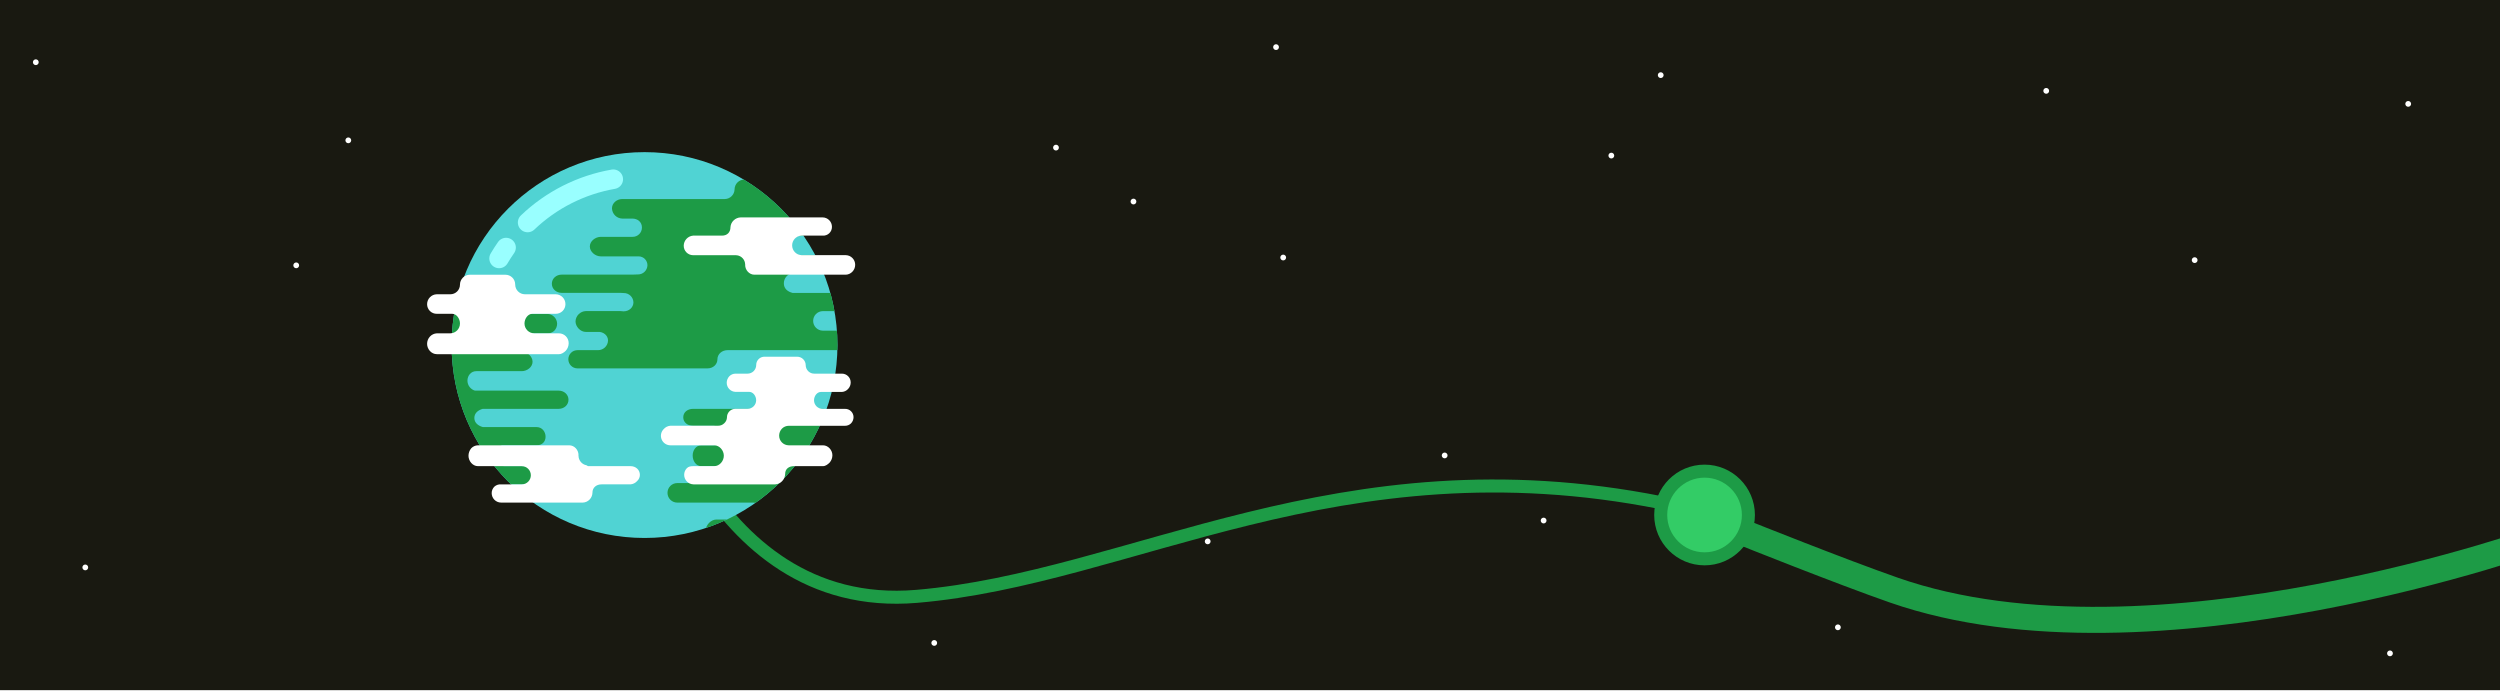
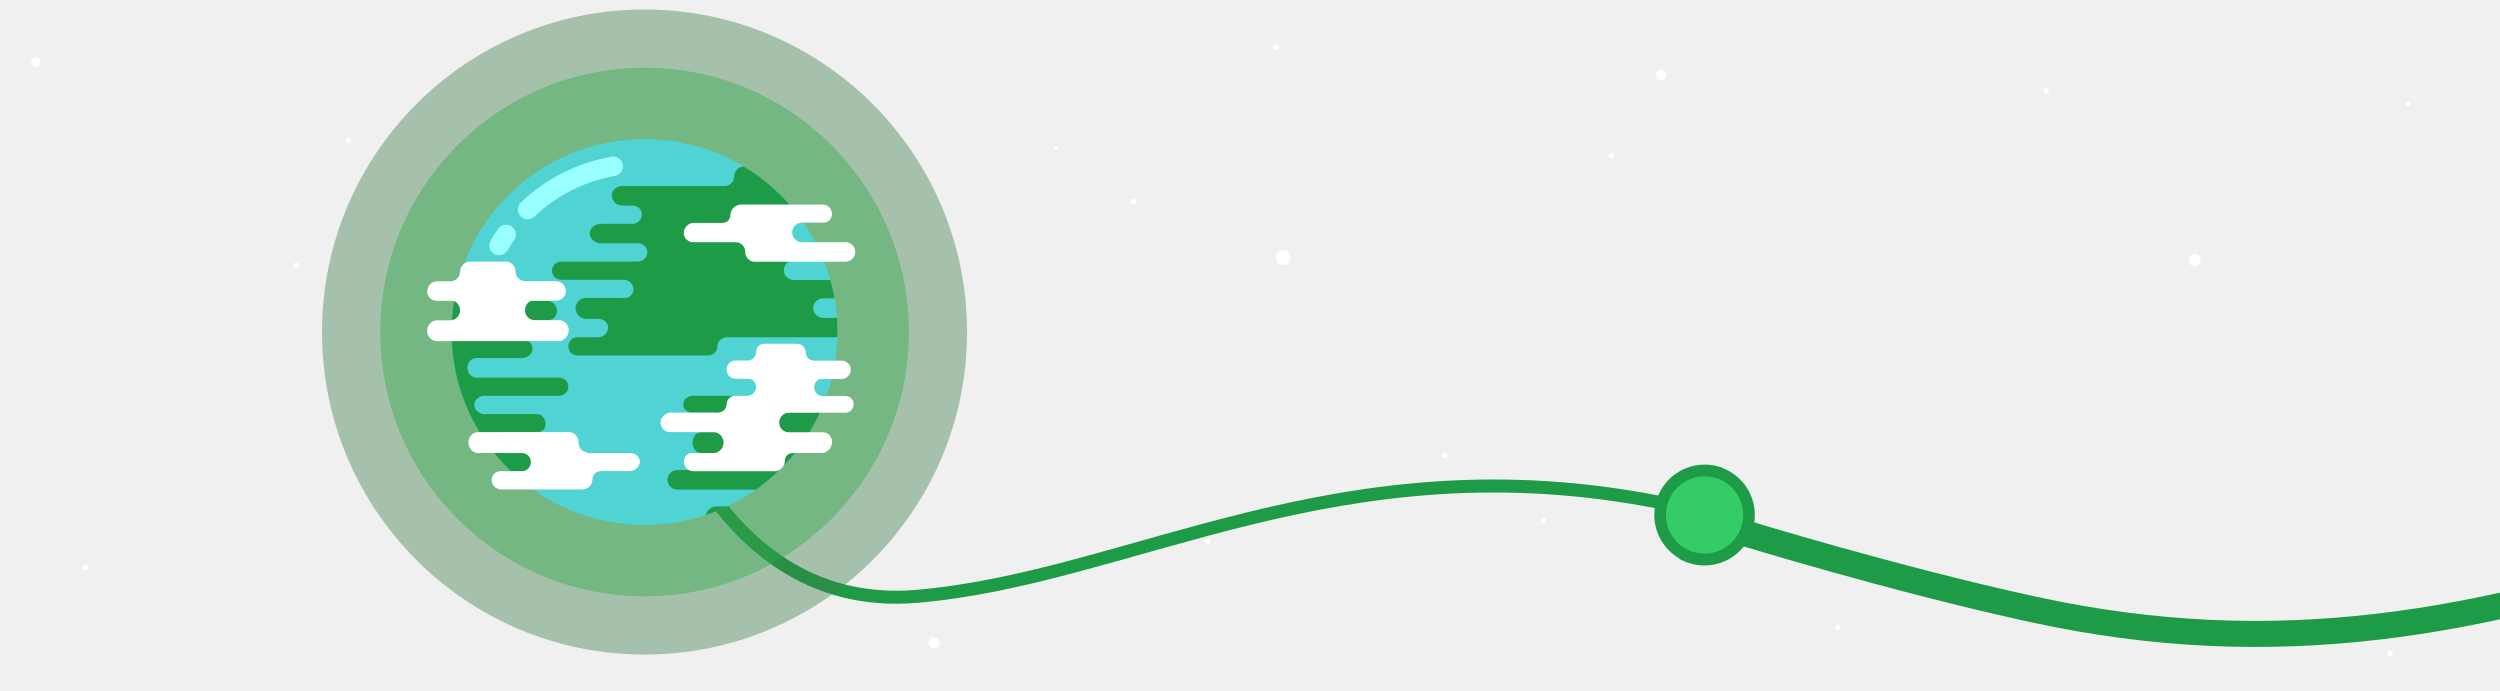
- <svg xmlns="http://www.w3.org/2000/svg" id="Lager_2" data-name="Lager 2" viewBox="0 0 1920 530">
-   <defs>
-     <style>.cls-1,.cls-10,.cls-4,.cls-6{fill:none;}.cls-2{fill:#191911;}.cls-3{fill:#fff;}.cls-4,.cls-5,.cls-6{stroke:#1d9b46;}.cls-10,.cls-4,.cls-5,.cls-6{stroke-miterlimit:10;}.cls-4,.cls-5{stroke-width:10px;}.cls-5{fill:#3c6;}.cls-10,.cls-5{stroke-linecap:round;}.cls-6{stroke-width:20px;}.cls-7{fill:#50d3d3;}.cls-8{clip-path:url(#clip-path);}.cls-9{fill:#1d9b46;}.cls-10{stroke:#9ff;stroke-width:15px;}</style>
-     <clipPath id="clip-path">
-       <circle class="cls-1" cx="495" cy="265" r="148.16" />
-     </clipPath>
-   </defs>
-   <rect class="cls-2" width="1920" height="530" />
-   <g id="Stjärnor">
-     <circle class="cls-3" cx="980" cy="36.19" r="2.22" />
-     <circle class="cls-3" cx="811" cy="113.37" r="2.22" />
-     <circle class="cls-3" cx="870.5" cy="154.78" r="2.22" />
-     <circle class="cls-3" cx="1275.44" cy="57.81" r="2.22" transform="translate(-1.22 73.19) rotate(-3.29)" />
-     <circle class="cls-3" cx="1237.5" cy="119.59" r="2.22" transform="translate(-4.82 71.12) rotate(-3.29)" />
-     <circle class="cls-3" cx="985.5" cy="197.78" r="2.22" />
-     <circle class="cls-3" cx="1185.5" cy="399.78" r="2.22" />
-     <circle class="cls-3" cx="1109.5" cy="349.78" r="2.22" />
-     <circle class="cls-3" cx="927.5" cy="415.78" r="2.22" />
-     <circle class="cls-3" cx="717.5" cy="493.78" r="2.22" />
-     <circle class="cls-3" cx="227.5" cy="203.78" r="2.22" />
-     <circle class="cls-3" cx="267.5" cy="107.78" r="2.22" />
-     <circle class="cls-3" cx="27.5" cy="47.78" r="2.22" />
-     <circle class="cls-3" cx="65.5" cy="435.78" r="2.22" />
-     <circle class="cls-3" cx="1835.5" cy="501.78" r="2.22" />
-     <circle class="cls-3" cx="1685.5" cy="199.78" r="2.22" />
-     <circle class="cls-3" cx="1571.5" cy="69.78" r="2.22" />
-     <circle class="cls-3" cx="1849.5" cy="79.78" r="2.22" />
-     <circle class="cls-3" cx="1411.5" cy="481.78" r="2.22" />
+ <svg xmlns="http://www.w3.org/2000/svg" xmlns:xlink="http://www.w3.org/1999/xlink" version="1.1" id="illustration" x="0px" y="0px" viewBox="0 0 1920 530" style="enable-background:new 0 0 1920 530;" xml:space="preserve">
+   <style type="text/css">
+ 	.st0{display:none;fill:#272933;}
+ 	.st1{fill:#FFFFFF;}
+ 	.st2{fill:none;stroke:#1D9B46;stroke-width:10;stroke-linecap:round;stroke-miterlimit:10;}
+ 	.st3{fill:none;stroke:#1D9B46;stroke-width:20;stroke-miterlimit:10;}
+ 	.st4{fill:none;stroke:#1D9B46;stroke-width:10;stroke-miterlimit:10;}
+ 	.st5{fill:#33CC66;stroke:#1D9B46;stroke-width:10;stroke-linecap:round;stroke-miterlimit:10;}
+ 	.st6{fill:#33CC66;}
+ 	.st7{opacity:0.41;fill:#3A7C47;}
+ 	.st8{opacity:0.41;fill:#2DA847;}
+ 	.st9{fill:#50D3D3;}
+ 	.st10{clip-path:url(#SVGID_2_);}
+ 	.st11{fill:#1D9B46;}
+ 	.st12{clip-path:url(#SVGID_4_);}
+ 	.st13{clip-path:url(#SVGID_6_);}
+ 	.st14{fill:none;stroke:#99FFFF;stroke-width:15;stroke-linecap:round;stroke-miterlimit:10;}
+ 	.st15{fill:#9B9B9B;}
+ 	.st16{fill:#FFD29C;}
+ 	.st17{fill:#FFAC3E;}
+ 	.st18{fill:#FF8040;}
+ 	.st19{fill:#A2E7FC;}
+ </style>
+   <rect id="space" class="st0" width="1920" height="530" />
+   <g id="stars">
+     <circle class="st1" cx="980" cy="36.2" r="2.2" />
+     <circle class="st1" cx="811" cy="113.4" r="1.4" />
+     <circle class="st1" cx="870.5" cy="154.8" r="2.2" />
+     <ellipse transform="matrix(0.9984 -5.738978e-002 5.738978e-002 0.9984 -1.2097 73.2921)" class="st1" cx="1275.4" cy="57.7" rx="4.1" ry="4.1" />
+     <ellipse transform="matrix(0.9984 -5.738978e-002 5.738978e-002 0.9984 -4.8181 71.217)" class="st1" cx="1237.5" cy="119.5" rx="2.2" ry="2.2" />
+     <circle class="st1" cx="985.5" cy="197.8" r="5.8" />
+     <circle class="st1" cx="1185.5" cy="399.8" r="2.2" />
+     <circle class="st1" cx="1109.5" cy="349.8" r="2.2" />
+     <circle class="st1" cx="927.5" cy="415.8" r="2.2" />
+     <circle class="st1" cx="717.5" cy="493.8" r="4.3" />
+     <circle class="st1" cx="227.5" cy="203.8" r="2.2" />
+     <circle class="st1" cx="267.5" cy="107.8" r="2.2" />
+     <circle class="st1" cx="27.5" cy="47.8" r="3.6" />
+     <circle class="st1" cx="65.5" cy="435.8" r="2.2" />
+     <circle class="st1" cx="1835.5" cy="501.8" r="2.2" />
+     <circle class="st1" cx="1685.5" cy="199.8" r="4.7" />
+     <circle class="st1" cx="1571.5" cy="69.8" r="2.2" />
+     <circle class="st1" cx="1849.5" cy="79.8" r="2.2" />
+     <circle class="st1" cx="1411.5" cy="481.8" r="2.2" />
  </g>
-   <path class="cls-4" d="M495,265s44,207,209,193,323.87-121,571.44-72" />
-   <circle class="cls-5" cx="1309.1" cy="395.51" r="33.67" />
-   <path class="cls-6" d="M1339.78,409.38s73.94,29.62,114.88,43.89c198.23,69.11,501-40.95,501-40.95" />
-   <g id="Planet">
-     <g id="Globe">
-       <circle class="cls-7" cx="495" cy="265" r="148.16" />
-       <g class="cls-8">
-         <path class="cls-9" d="M677.43,153H630.14a7,7,0,0,0-7.14,7.11v0.09c0,3.46,2.18,5.8,5.56,7.8H655c4.17,0,7,2.63,7,6.61v-0.08c0,4-2.82,6.47-7,6.47H613.79c-3.7,1-6.56,3.85-6.56,7.51S610,195,613.64,196H672c4.17,0,7.55,3,7.55,7s-3.38,7-7.55,7H607.64a7.89,7.89,0,0,0-5.64,7.68v0c0,3.83,2.7,6.27,6.65,7.27h35a7.18,7.18,0,0,1,7.35,7.18v0.09c0,4-3.18,6.73-7.35,6.73H632a7.5,7.5,0,1,0,0,15h31.23a7.66,7.66,0,0,1,5.34,2,7.79,7.79,0,0,1,2.21,5.43,7.67,7.67,0,0,1-7.55,7.54H558.69c-4.17,0-7.71,3-7.71,7h0c0,0.05,0-.06,0,0,0,4-3.39,7-7.56,7H443.48a7,7,0,1,1,0-14H459.3a7.64,7.64,0,0,0,7.67-7.46,6.27,6.27,0,0,0-2.29-4.77,7.67,7.67,0,0,0-5.42-1.78h-9.37c-4.17,0-7.89-4.09-7.89-8.07v-0.08a8.24,8.24,0,0,1,7.88-7.85h26.58l2.47,0.2c4.16,0,7.52-2.95,7.55-6.91a7.38,7.38,0,0,0-7.55-7.15l-2.45-.14H431.37c-4.17,0-7.55-3-7.55-7s3.38-7,7.55-7H485.6l4.09-.14a7.25,7.25,0,0,0,7.55-7,6.8,6.8,0,0,0-6.56-6.87H461.42c-4.2,0-8.42-3.54-8.42-7.55v-0.11c0-4,4.21-7.34,8.42-7.34h24.37l-0.06,0a7.1,7.1,0,0,0,7.27-7.16v-0.09c0-4-3.16-6.78-7.36-6.78h-7.75a8.13,8.13,0,0,1-7.89-7.77v-0.11c0-4,3.69-7.12,7.89-7.12H556.6a7.63,7.63,0,0,0,7.55-7.5,7.63,7.63,0,0,1,7.55-7.5H677.43A7.5,7.5,0,1,1,677.43,153Z" />
+   <g id="connection">
+     <g id="right_1_">
+       <path class="st2" d="M1319.7,363.6c13.4,4.4,23,17.1,23,32c0,18.6-15.1,33.7-33.7,33.7c-5.6,0-10.8-1.4-15.4-3.7" />
+       <path class="st3" d="M1339.8,409.4c0,0,115.5,35.5,221.6,58.6c186.7,40.7,342.7,11.6,524.7-50c459.2-155.3,1108-24.4,1108-24.4" />
+     </g>
+     <g id="left_1_">
+       <path class="st4" d="M495,265c0,0,44,207,209,193s323.9-121,571.4-72" />
+       <path class="st5" d="M1293.7,425.4c-10.8-5.6-18.2-16.9-18.2-29.9c0-18.6,15.1-33.7,33.7-33.7c3.7,0,7.3,0.6,10.6,1.7" />
+     </g>
+     <circle id="ball" class="st6" cx="1309.1" cy="395.5" r="29.7" />
+   </g>
+   <g id="planet">
+     <g id="globe">
+       <g id="aura">
+         <circle id="outer" class="st7" cx="495" cy="255" r="247.7" />
+         <circle id="inner" class="st8" cx="495" cy="255" r="203" />
      </g>
-       <g class="cls-8">
-         <path class="cls-9" d="M766.19,444H718.9c-4.17,0-8.9-3.4-8.9-7.37v-0.09c0-3.46,3.94-6.54,7.32-7.54h26.45c4.17,0,7.23-2.89,7.23-6.87v0.08a7.11,7.11,0,0,0-7.23-7.21H702.55c-3.7,0-6.56-3.35-6.56-7s2.78-6,6.4-7h58.35a7.5,7.5,0,1,0,0-15H696.41c-3.47,0-5.41-3.45-5.41-6.94v0c0-3.83,2.46-6,6.41-8h35c4.17,0,7.59-2.46,7.59-6.44v-0.09c0-4-3.41-6.47-7.59-6.47H720.77c-4.17,0-7.55-4-7.55-8s3.38-8,7.55-8H752c2.09,0,4-.36,5.34-1.66a7.06,7.06,0,0,0,2.21-5.11A7.41,7.41,0,0,0,752,328H647.45c-4.17,0-7.71-3-7.71-7h0c0-.05,0,0.06,0,0,0-4-3.39-7-7.56-7H532.24c-4.14,0-7.5,2.55-7.5,6.5s3.36,6.5,7.5,6.5h15.83a8,8,0,0,1,7.67,7.83,6.94,6.94,0,0,1-2.29,5.08A7.91,7.91,0,0,1,548,342h-9.37c-4.17,0-6.65,3.83-6.65,7.81v0.08c0,4,2.47,8.11,6.65,8.11h26.58l2.47-.33c4.16,0,7.52,2.88,7.55,6.84s-3.39,6.75-7.55,6.75l-2.45-.26H520.13a7.5,7.5,0,1,0,0,15h58.33c4.15,0,7.52,2.6,7.55,6.55a6.42,6.42,0,0,1-6.56,6.44H550.18c-4.2,0-8.18,4.28-8.18,8.29v0.11c0,4,4,7.6,8.18,7.6h24.37l-0.44-.15a6.68,6.68,0,0,1,6.88,7V422c0,4-2.4,7-6.6,7h-7.75a7.69,7.69,0,0,0-7.65,7.51v0.11a7.57,7.57,0,0,0,7.65,7.38h78.72a7.63,7.63,0,0,1,7.55,7.5,7.63,7.63,0,0,0,7.55,7.5H766.19A7.5,7.5,0,1,0,766.19,444Z" />
+       <circle id="water" class="st9" cx="495" cy="255" r="148.2" />
+       <g id="land">
+         <g>
+           <defs>
+             <circle id="SVGID_1_" cx="495" cy="255" r="148.2" />
+           </defs>
+           <clipPath id="SVGID_2_">
+             <use xlink:href="#SVGID_1_" style="overflow:visible;" />
+           </clipPath>
+           <g class="st10">
+             <path class="st11" d="M677.4,143h-47.3c-3.9-0.1-7.1,3-7.1,6.9c0,0.1,0,0.2,0,0.3v0.1c0,3.5,2.2,5.8,5.6,7.8H655       c4.2,0,7,2.6,7,6.6v-0.1c0,4-2.8,6.5-7,6.5h-41.2c-3.7,1-6.6,3.9-6.6,7.5s2.8,6.5,6.4,7.5H672c4.2,0,7.5,3,7.5,7s-3.4,7-7.5,7       h-64.4c-3.4,1-5.7,4.1-5.6,7.7l0,0c0,3.8,2.7,6.3,6.7,7.3h35c4-0.1,7.3,3,7.3,7c0,0.1,0,0.1,0,0.2v0.1c0,4-3.2,6.7-7.3,6.7H632       c-4.1,0-7.5,3.4-7.5,7.5s3.4,7.5,7.5,7.5h31.2c2,0,3.9,0.7,5.3,2c1.4,1.5,2.2,3.4,2.2,5.4c-0.1,4.1-3.4,7.5-7.5,7.5H558.7       c-4.2,0-7.7,3-7.7,7l0,0c0,0,0-0.1,0,0c0,4-3.4,7-7.6,7h-99.9c-3.9,0-7-3.1-7-7s3.1-7,7-7l0,0h15.8c4.2,0,7.6-3.3,7.7-7.5       c0-1.8-0.9-3.6-2.3-4.8c-1.5-1.3-3.5-1.9-5.4-1.8h-9.4c-4.2,0-7.9-4.1-7.9-8.1v-0.1c0.2-4.3,3.6-7.7,7.9-7.9h26.6l2.5,0.2       c4.2,0,7.5-2.9,7.5-6.9c-0.1-4.1-3.5-7.2-7.5-7.1l-2.5-0.1h-45.1c-4.2,0-7.5-3-7.5-7s3.4-7,7.5-7h54.2l4.1-0.1       c4,0.2,7.4-2.9,7.5-6.9c0,0,0,0,0-0.1c0-3.7-2.9-6.7-6.6-6.9h-29.3c-4.2,0-8.4-3.5-8.4-7.6v-0.1c0-4,4.2-7.3,8.4-7.3h24.4h-0.1       c3.9,0.1,7.2-3,7.3-6.9c0-0.1,0-0.2,0-0.2v-0.1c0-4-3.2-6.8-7.4-6.8h-7.8c-4.3-0.1-7.7-3.5-7.9-7.8V150c0-4,3.7-7.1,7.9-7.1       h78.7c4.1,0,7.5-3.4,7.5-7.5s3.4-7.5,7.5-7.5h105.7c4.2,0,7.6,3.4,7.6,7.6S681.6,143,677.4,143z" />
+           </g>
+         </g>
+         <g>
+           <defs>
+             <circle id="SVGID_3_" cx="495" cy="255" r="148.2" />
+           </defs>
+           <clipPath id="SVGID_4_">
+             <use xlink:href="#SVGID_3_" style="overflow:visible;" />
+           </clipPath>
+           <g class="st12">
+             <path class="st11" d="M766.2,434h-47.3c-4.2,0-8.9-3.4-8.9-7.4v-0.1c0-3.5,3.9-6.5,7.3-7.5h26.5c4.2,0,7.2-2.9,7.2-6.9v0.1       c0.1-3.9-3.1-7.2-7-7.2c-0.1,0-0.1,0-0.2,0h-41.2c-3.7,0-6.6-3.4-6.6-7s2.8-6,6.4-7h58.3c4.1,0,7.5-3.4,7.5-7.5       s-3.4-7.5-7.5-7.5h-64.3c-3.5,0-5.4-3.5-5.4-6.9l0,0c0-3.8,2.5-6,6.4-8h35c4.2,0,7.6-2.5,7.6-6.4v-0.1c0-4-3.4-6.5-7.6-6.5       h-11.6c-4.2,0-7.5-4-7.5-8s3.4-8,7.5-8H752c2.1,0,4-0.4,5.3-1.7c1.4-1.3,2.2-3.2,2.2-5.1c-0.1-4.1-3.4-7.4-7.5-7.3c0,0,0,0,0,0       H647.5c-4.2,0-7.7-3-7.7-7l0,0c0,0,0,0.1,0,0c0-4-3.4-7-7.6-7h-99.9c-4.1,0-7.5,2.5-7.5,6.5s3.4,6.5,7.5,6.5h15.8       c4.2,0.2,7.6,3.6,7.7,7.8c0,1.9-0.9,3.8-2.3,5.1c-1.5,1.4-3.4,2.1-5.5,2.1h-9.4c-4.2,0-6.7,3.8-6.7,7.8v0.1       c0,4,2.5,8.1,6.7,8.1h26.6l2.5-0.3c4.2,0,7.5,2.9,7.5,6.8s-3.4,6.8-7.5,6.8l-2.5-0.3h-45.1c-4.1,0-7.5,3.4-7.5,7.5       s3.4,7.5,7.5,7.5h58.3c4.2,0,7.5,2.6,7.5,6.5c0,3.5-2.9,6.4-6.4,6.4c-0.1,0-0.1,0-0.2,0h-29.3c-4.2,0-8.2,4.3-8.2,8.3v0.1       c0,4,4,7.6,8.2,7.6h24.4l-0.4-0.1c3.7-0.1,6.8,2.8,6.9,6.5c0,0.2,0,0.4,0,0.5v0.2c0,4-2.4,7-6.6,7h-7.8c-4.2,0-7.6,3.3-7.7,7.5       v0.1c0.1,4.1,3.5,7.4,7.7,7.4h78.7c4.1,0,7.5,3.4,7.5,7.5s3.4,7.5,7.5,7.5h105.7c4.1,0,7.5-3.4,7.5-7.5S770.3,434,766.2,434z" />
+           </g>
+         </g>
+         <g>
+           <defs>
+             <circle id="SVGID_5_" cx="495" cy="255" r="148.2" />
+           </defs>
+           <clipPath id="SVGID_6_">
+             <use xlink:href="#SVGID_5_" style="overflow:visible;" />
+           </clipPath>
+           <g class="st13">
+             <path class="st11" d="M434.5,348h-47.3c-4.2,0-7.2-4.2-7.2-8.1v-0.1c0-3.5,2.3-6.7,5.6-7.8h26.5c4.2,0,6.9-2.6,6.9-6.6v0.1       c0-4-2.8-7.5-6.9-7.5h-41.2c-3.7-1-6.6-3.4-6.6-7s2.8-6,6.4-7H429c4.2,0,7.5-3,7.5-7s-3.4-7-7.5-7h-64.3       c-3.4-1-5.7-4.1-5.7-7.7l0,0c0-3.8,2.8-7.3,6.7-7.3h35c4.2,0,8.3-3.2,8.3-7.2v-0.1c0-4-4.1-7.7-8.3-7.7h-11.6       c-4.2,0-7.5-3-7.5-7s3.4-7,7.5-7h31.2c2,0,3.9-0.7,5.3-2c1.4-1.5,2.2-3.4,2.2-5.4c-0.1-4.1-3.4-7.5-7.5-7.5H315.8       c-4.2,0-7.7-3-7.7-7l0,0c0-0.1,0,0.1,0,0c0-4-3.4-7-7.6-7h-99.9c-3.9,0-7,3.1-7,7s3.1,7,7,7h15.8c4.2,0,7.6,3.3,7.7,7.4       c0,1.8-0.9,3.6-2.3,4.8c-1.5,1.3-3.5,1.9-5.4,1.8H207c-4.2,0-8,4.1-8,8v0.1c0,4,3.8,6.9,8,6.9h26.6l2.5,0.3       c4.1,0,7.4,3.3,7.6,7.4c-0.1,4.1-3.5,7.3-7.6,7.3h-47.6c-4.2,0-7.6,3-7.6,7s3.4,7,7.6,7h54.2l4.1,0.1c4-0.2,7.4,3,7.5,7       c0,0,0,0,0,0c0,3.6-2.9,5.9-6.6,6.9h-29.3c-4.2,0-8.5,3.5-8.5,7.5v0.1c0,4,4.3,6.4,8.5,6.4h24.4l-0.1,0.5       c4.1,0.1,7.3,3.5,7.2,7.6v0.1c0,4-3.1,6.8-7.3,6.8H235c-4.2,0-7,3.7-7,7.8v0.1c0,4,2.8,8.1,7,8.1h78.7c4.2,0,7.5,3,7.5,7       s3.4,7,7.5,7h105.7c4.2,0,7.5-3,7.5-7S438.7,348,434.5,348z" />
+           </g>
+         </g>
      </g>
-       <g class="cls-8">
-         <path class="cls-9" d="M434.5,358H387.21c-4.17,0-7.21-4.16-7.21-8.13v-0.09a8.14,8.14,0,0,1,5.63-7.78h26.45c4.17,0,6.92-2.65,6.92-6.63v0.08c0-4-2.75-7.45-6.92-7.45H370.86c-3.7-1-6.56-3.35-6.56-7s2.78-6,6.4-7h58.35c4.17,0,7.55-3,7.55-7s-3.38-7-7.55-7H364.72a8,8,0,0,1-5.72-7.7v0c0-3.83,2.78-7.25,6.73-7.25h35c4.17,0,8.27-3.22,8.27-7.2v-0.09c0-4-4.1-7.71-8.27-7.71H389.09c-4.17,0-7.55-3-7.55-7s3.38-7,7.55-7h31.23a7.67,7.67,0,0,0,5.34-2,7.78,7.78,0,0,0,2.21-5.42,7.67,7.67,0,0,0-7.55-7.54H315.77c-4.17,0-7.71-3-7.71-7h0c0-.05,0,0.06,0,0,0-4-3.39-7-7.56-7H200.55a7,7,0,1,0,0,14h15.83a7.63,7.63,0,0,1,7.67,7.45,6.29,6.29,0,0,1-2.29,4.77,7.68,7.68,0,0,1-5.42,1.78H207c-4.17,0-8,4.07-8,8v0.08c0,4,3.79,6.87,8,6.87h26.58l2.47,0.29a7.6,7.6,0,0,1,7.55,7.41A7.5,7.5,0,0,1,236,285H188.44c-4.17,0-7.55,3-7.55,7s3.38,7,7.55,7h54.24l4.09,0.13a7.26,7.26,0,0,1,7.55,7c0,3.64-2.87,5.88-6.56,6.88H218.49c-4.2,0-8.49,3.52-8.49,7.53v0.11c0,4,4.29,6.36,8.49,6.36h24.37l-0.09.47a7.48,7.48,0,0,1,7.23,7.65v0.09c0,4-3.09,6.8-7.29,6.8H235c-4.2,0-7,3.74-7,7.75v0.11c0,4,2.76,8.14,7,8.14h78.72c4.17,0,7.55,3,7.55,7s3.38,7,7.55,7H434.5c4.17,0,7.55-3,7.55-7S438.67,358,434.5,358Z" />
+       <g id="clouds">
+         <path class="st1" d="M484.2,348h-32.7c-0.4-0.2-0.8-0.4-1.1-0.7c-3.5-0.7-6.1-3.7-6.1-7.3l-0.1-0.2l0.1-0.4     c0-3.9-3.2-7.5-7.1-7.5H367c-1.9,0.1-3.8,0.9-5.1,2.3c-1.4,1.6-2.1,3.7-2.1,5.8c0,4,3.2,7.9,7.2,7.9h33.7c3.9,0,7,3.1,7,7     s-3.1,7-7,7h-15.9c-1.9-0.1-3.7,0.5-5.1,1.7c-1.3,1.3-2.1,3.1-2.1,5c0,4,3.2,7.2,7.2,7.3h62.8c2-0.1,3.8-0.9,5.2-2.3     c1.4-1.4,2.2-3.3,2.2-5.3v-0.1c0-4,3.1-6.4,7-6.4h22.2c2-0.2,3.8-1.1,5.1-2.5c1.3-1.2,2.1-2.9,2.1-4.7     C491.4,350.8,488.2,348,484.2,348z" />
+         <path class="st1" d="M532.3,186H565c0.4,0,0.8,0,1.1,0.1c3.5,0.5,6.1,3.5,6.2,7h0.1l-0.1,0.4c0,3.9,3.2,7.5,7.1,7.5h70.2     c1.9-0.1,3.8-0.9,5.1-2.3c1.4-1.4,2.1-3.3,2.1-5.3c0-4-3.2-7.3-7.2-7.4h-33.7c-4.1,0-7.5-3.4-7.5-7.5s3.4-7.5,7.5-7.5h15.9     c3.7,0.3,6.9-2.4,7.2-6.1c0-0.2,0-0.4,0-0.6c0-4-3.2-7.2-7.2-7.2h-62.8c-2,0.1-4,0.9-5.5,2.3c-1.5,1.4-2.3,3.2-2.5,5.2v0.1     c0,3.9-2.5,6.5-6.5,6.5h-22.2c-4,0.3-7.1,3.7-7.2,7.7C525.1,182.7,528.3,186,532.3,186C532.3,186,532.3,186,532.3,186z" />
+         <path class="st1" d="M436.8,253.5c0,2.1-0.8,4.2-2.2,5.8c-1.4,1.4-3.2,2.7-5.3,2.7h-93.8c-4.1,0-7.5-3.8-7.5-7.9     c0-2.1,0.8-4.1,2.2-5.6c1.4-1.5,3.3-2.4,5.3-2.5h10.3c4.1-0.1,7.5-3.4,7.5-7.6c0-3.6-2.6-7.4-6-7.4h-11.8     c-4.1,0.1-7.4-3.2-7.4-7.2c0,0,0-0.1,0-0.1c0-2,0.8-3.9,2.2-5.4c1.4-1.4,3.3-2.3,5.3-2.3h10.3c4.1,0,7.4-3.2,7.5-7.3     c0,0,0,0,0-0.1c0-2,0.8-3.9,2.2-5.4c1.4-1.4,3.3-2.2,5.3-2.3h27.5c4.1,0,7.5,3.4,7.5,7.5c0,4.1,3.3,7.5,7.5,7.5h23.7     c4.1,0.1,7.5,3.5,7.5,7.6c0,4.1-3.3,7.4-7.4,7.4c0,0,0,0,0,0h-18c-3.4,0-6,3.8-6,7.4c0,4.2,3.3,7.5,7.5,7.6h19     C433.4,246,436.8,249.4,436.8,253.5z" />
+         <path class="st1" d="M632.1,332h-26.4c-4.1,0-7.3-3.4-7.3-7.4c0-2,0.8-3.9,2.2-5.4c1.4-1.4,3.2-2.2,5.2-2.2h43.1     c1.8,0,3.5-0.6,4.7-1.8c1.3-1.3,2-3,2-4.8c0-3.5-2.9-6.4-6.4-6.3c-0.1,0-0.2,0-0.2,0h-17c-3.6,0.1-6.6-2.8-6.7-6.5     c0,0,0-0.1,0-0.1c0-3.2,2.3-6.4,5.3-6.4h16.1c1.8-0.1,3.5-0.9,4.7-2.3c1.3-1.3,2-3.1,2-5c0-3.7-3-6.7-6.7-6.8h-21.2     c-3.6,0.1-6.6-2.8-6.7-6.4c0,0,0-0.1,0-0.1c0-3.6-3-6.5-6.6-6.5c0,0-0.1,0-0.1,0h-24.7c-3.5-0.2-6.5,2.4-6.7,5.9     c0,0.1,0,0.3,0,0.4c0,3.7-3,6.6-6.7,6.6c0,0,0,0,0,0h-9.3c-1.8,0-3.5,0.7-4.7,2c-1.3,1.3-2,3.1-2,5c0,3.7,2.9,6.8,6.7,7h10.6     c3,0,5.3,3.2,5.3,6.4c0,3.6-3,6.6-6.6,6.6c0,0-0.1,0-0.1,0h-9.3c-1.7,0-3.4,0.7-4.6,1.9c-1.2,1.2-1.9,2.9-1.9,4.7     c-0.1,1.7-0.8,3.4-2.1,4.5c-1.3,1.2-3,1.9-4.7,1.9h-36.7c-2,0.2-3.8,1.1-5.1,2.6c-2.9,2.8-2.9,7.5,0,10.3     c1.4,1.4,3.2,2.1,5.1,2.1h33.7c4.1,0,7.4,3.9,7.4,8s-3.3,8-7.4,8h-15.9c-2,0-3.8,0.2-5.1,1.5c-1.4,1.4-2.1,3.2-2.1,5.1     c0,4,3.2,7.3,7.2,7.4h62.8c2-0.1,3.9-1,5.3-2.5c1.4-1.5,2.2-3.4,2.3-5.5l0,0c0-4,2.9-6,6.8-6h22.2c2,0,3.8-1.4,5.1-2.8     c1.4-1.6,2.1-3.6,2.1-5.6C639.3,335.6,636,332,632.1,332z" />
      </g>
-       <g id="Clouds">
-         <path class="cls-3" d="M484.24,358H451.58a9.82,9.82,0,0,1-1.13-.66,7.54,7.54,0,0,1-6.15-7.27l-0.08-.19,0.08-.38c0-3.94-3.16-7.5-7.11-7.5H367a7.32,7.32,0,0,0-5.09,2.27,9,9,0,0,0-2.11,5.8c0,4,3.22,7.93,7.2,7.93h33.69a7,7,0,1,1,0,14H384.81a6.88,6.88,0,0,0-5.09,1.71,7,7,0,0,0-2.11,5,7.27,7.27,0,0,0,7.2,7.28h62.81a7.6,7.6,0,0,0,5.18-2.33,7.72,7.72,0,0,0,2.2-5.25v-0.06c0-3.95,3.06-6.36,7-6.36h22.23a7.62,7.62,0,0,0,5.09-2.55,6.35,6.35,0,0,0,2.11-4.73C491.44,360.75,488.22,358,484.24,358Z" />
-         <path class="cls-3" d="M532.3,196H565a7.16,7.16,0,0,1,1.13.09,7.23,7.23,0,0,1,6.15,7l0.08,0-0.08.38c0,3.94,3.16,7.5,7.11,7.5h70.19a7.39,7.39,0,0,0,5.09-2.34,7.6,7.6,0,0,0,2.11-5.27,7.37,7.37,0,0,0-7.2-7.4H615.86a7.5,7.5,0,0,1,0-15h15.88a6.67,6.67,0,0,0,7.2-6.76,7.24,7.24,0,0,0-7.2-7.24H568.92a8.19,8.19,0,0,0-5.45,2.26,7.82,7.82,0,0,0-2.47,5.18v0.06c0,3.95-2.52,6.5-6.48,6.5H532.3a7.88,7.88,0,0,0-7.2,7.74A7.25,7.25,0,0,0,532.3,196Z" />
-         <path class="cls-3" d="M436.75,263.53a8.68,8.68,0,0,1-2.18,5.78c-1.35,1.35-3.21,2.69-5.27,2.69H335.46c-4.12,0-7.45-3.81-7.45-7.93a8.18,8.18,0,0,1,2.18-5.58,7.71,7.71,0,0,1,5.27-2.49h10.34a7.56,7.56,0,0,0,7.46-7.57c0-3.6-2.56-7.43-6-7.43H335.46a7.35,7.35,0,0,1-7.45-7.34,7.67,7.67,0,0,1,2.18-5.37,7.5,7.5,0,0,1,5.27-2.29h10.34a7.39,7.39,0,0,0,7.46-7.38,7.62,7.62,0,0,1,2.18-5.35,7.51,7.51,0,0,1,5.27-2.27h27.51a7.49,7.49,0,0,1,7.45,7.5,7.49,7.49,0,0,0,7.46,7.5h23.68a7.59,7.59,0,0,1,7.45,7.62,7.4,7.4,0,0,1-7.45,7.38h-18c-3.4,0-6,3.82-6,7.43A7.56,7.56,0,0,0,410.3,256h19A7.52,7.52,0,0,1,436.75,263.53Z" />
-         <path class="cls-3" d="M632.08,342H605.72a7.41,7.41,0,0,1-7.34-7.42,7.8,7.8,0,0,1,2.15-5.39,7.33,7.33,0,0,1,5.19-2.18h43.13a6.53,6.53,0,0,0,4.72-1.84,6.89,6.89,0,0,0,1.95-4.82,6.39,6.39,0,0,0-6.67-6.34h-17a6.58,6.58,0,0,1-6.68-6.57c0-3.23,2.29-6.43,5.33-6.43h16.12a6.94,6.94,0,0,0,4.72-2.29,7.21,7.21,0,0,0,2-5,6.75,6.75,0,0,0-6.68-6.76h-21.2a6.53,6.53,0,0,1-6.68-6.5,6.53,6.53,0,0,0-6.68-6.5H587.44a6.3,6.3,0,0,0-6.67,6.36,6.65,6.65,0,0,1-6.68,6.64h-9.25a6.69,6.69,0,0,0-4.72,2,7.27,7.27,0,0,0-2,5,7,7,0,0,0,6.68,7h10.6c3,0,5.33,3.21,5.33,6.43a6.58,6.58,0,0,1-6.68,6.57h-9.25a6.41,6.41,0,0,0-4.63,1.94,6.48,6.48,0,0,0-1.86,4.68,6.37,6.37,0,0,1-2.12,4.52,6.54,6.54,0,0,1-4.72,1.86H514.82a7.65,7.65,0,0,0-5.09,2.57A7.3,7.3,0,0,0,514.82,342h33.7c4.08,0,7.38,3.92,7.38,8s-3.3,8-7.38,8H532.64c-2,0-3.78.22-5.09,1.52a7.19,7.19,0,0,0-2.11,5.11,7.35,7.35,0,0,0,7.2,7.37h62.81a8,8,0,0,0,5.26-2.52A8.29,8.29,0,0,0,603,364V364c0-3.95,2.89-6,6.85-6h22.23c2,0,3.78-1.44,5.09-2.75a8.52,8.52,0,0,0,2.11-5.63C639.28,345.65,636,342,632.08,342Z" />
+       <g id="shine">
+         <path class="st14" d="M405.2,160.9c18.2-17.3,41.1-28.9,65.8-33.2" />
+         <path class="st14" d="M383.3,188.5c1.7-2.9,3.5-5.7,5.4-8.4" />
      </g>
-       <path class="cls-10" d="M405.21,170.88A126.89,126.89,0,0,1,471,137.64" />
-       <path class="cls-10" d="M383.29,198.49q2.53-4.3,5.38-8.37" />
+     </g>
+   </g>
+   <circle id="moon_1_" class="st15" cx="495" cy="-119.8" r="12.8" />
+   <g id="rocket">
+     <g>
+       <path id="bigflame_5_" class="st16" d="M1913.3-262.6c0,0,22.4-24.9,61.9-15.1c-0.5,40.7-30.2,56.1-30.2,56.1" />
+       <path id="bigflame_4_" class="st17" d="M1911.7-261.4c0,0,16.5-20.3,50.3-6.2c5.2,36.3-18.6,47.2-18.6,47.2" />
+       <path id="bigflame_3_" class="st18" d="M1911.7-261.4c0,0,8.2-13.9,36.2,4.8c11.1,31.8-4.4,36.2-4.4,36.2" />
+       <path class="st11" d="M1907.7-243c0,0-5.8-12.3,5.5-21c-0.5,5.5,10.1,13.2,16.2,11.5c-1,5,2.1,8.5,2.1,8.5s2.6,3.9,7.7,4.2    c-3.2,5.5,1.6,17.6,7.1,18.6c-11.3,8.7-21.7,0.1-21.7,0.1" />
+       <path class="st1" d="M1874.2-221.3c2.7-3.8,6-7.5,10-10.6c17-13.1,32.1-22,42.6-8.4s-1.8,26-18.8,39.1c-4,3.1-8.4,5.4-12.8,7" />
+       <path class="st11" d="M1874.2-221.3c-8.5,12.3-10.5,26.3-8.8,28.5s15.7,3.8,29.8-1.4c0,0,6-9.6-2.1-20.1    C1885-224.7,1874.2-221.3,1874.2-221.3z" />
+       <ellipse transform="matrix(0.791 -0.6118 0.6118 0.791 517.7185 1107.504)" class="st19" cx="1879.8" cy="-204" rx="8.1" ry="8.1" />
    </g>
  </g>
</svg>
